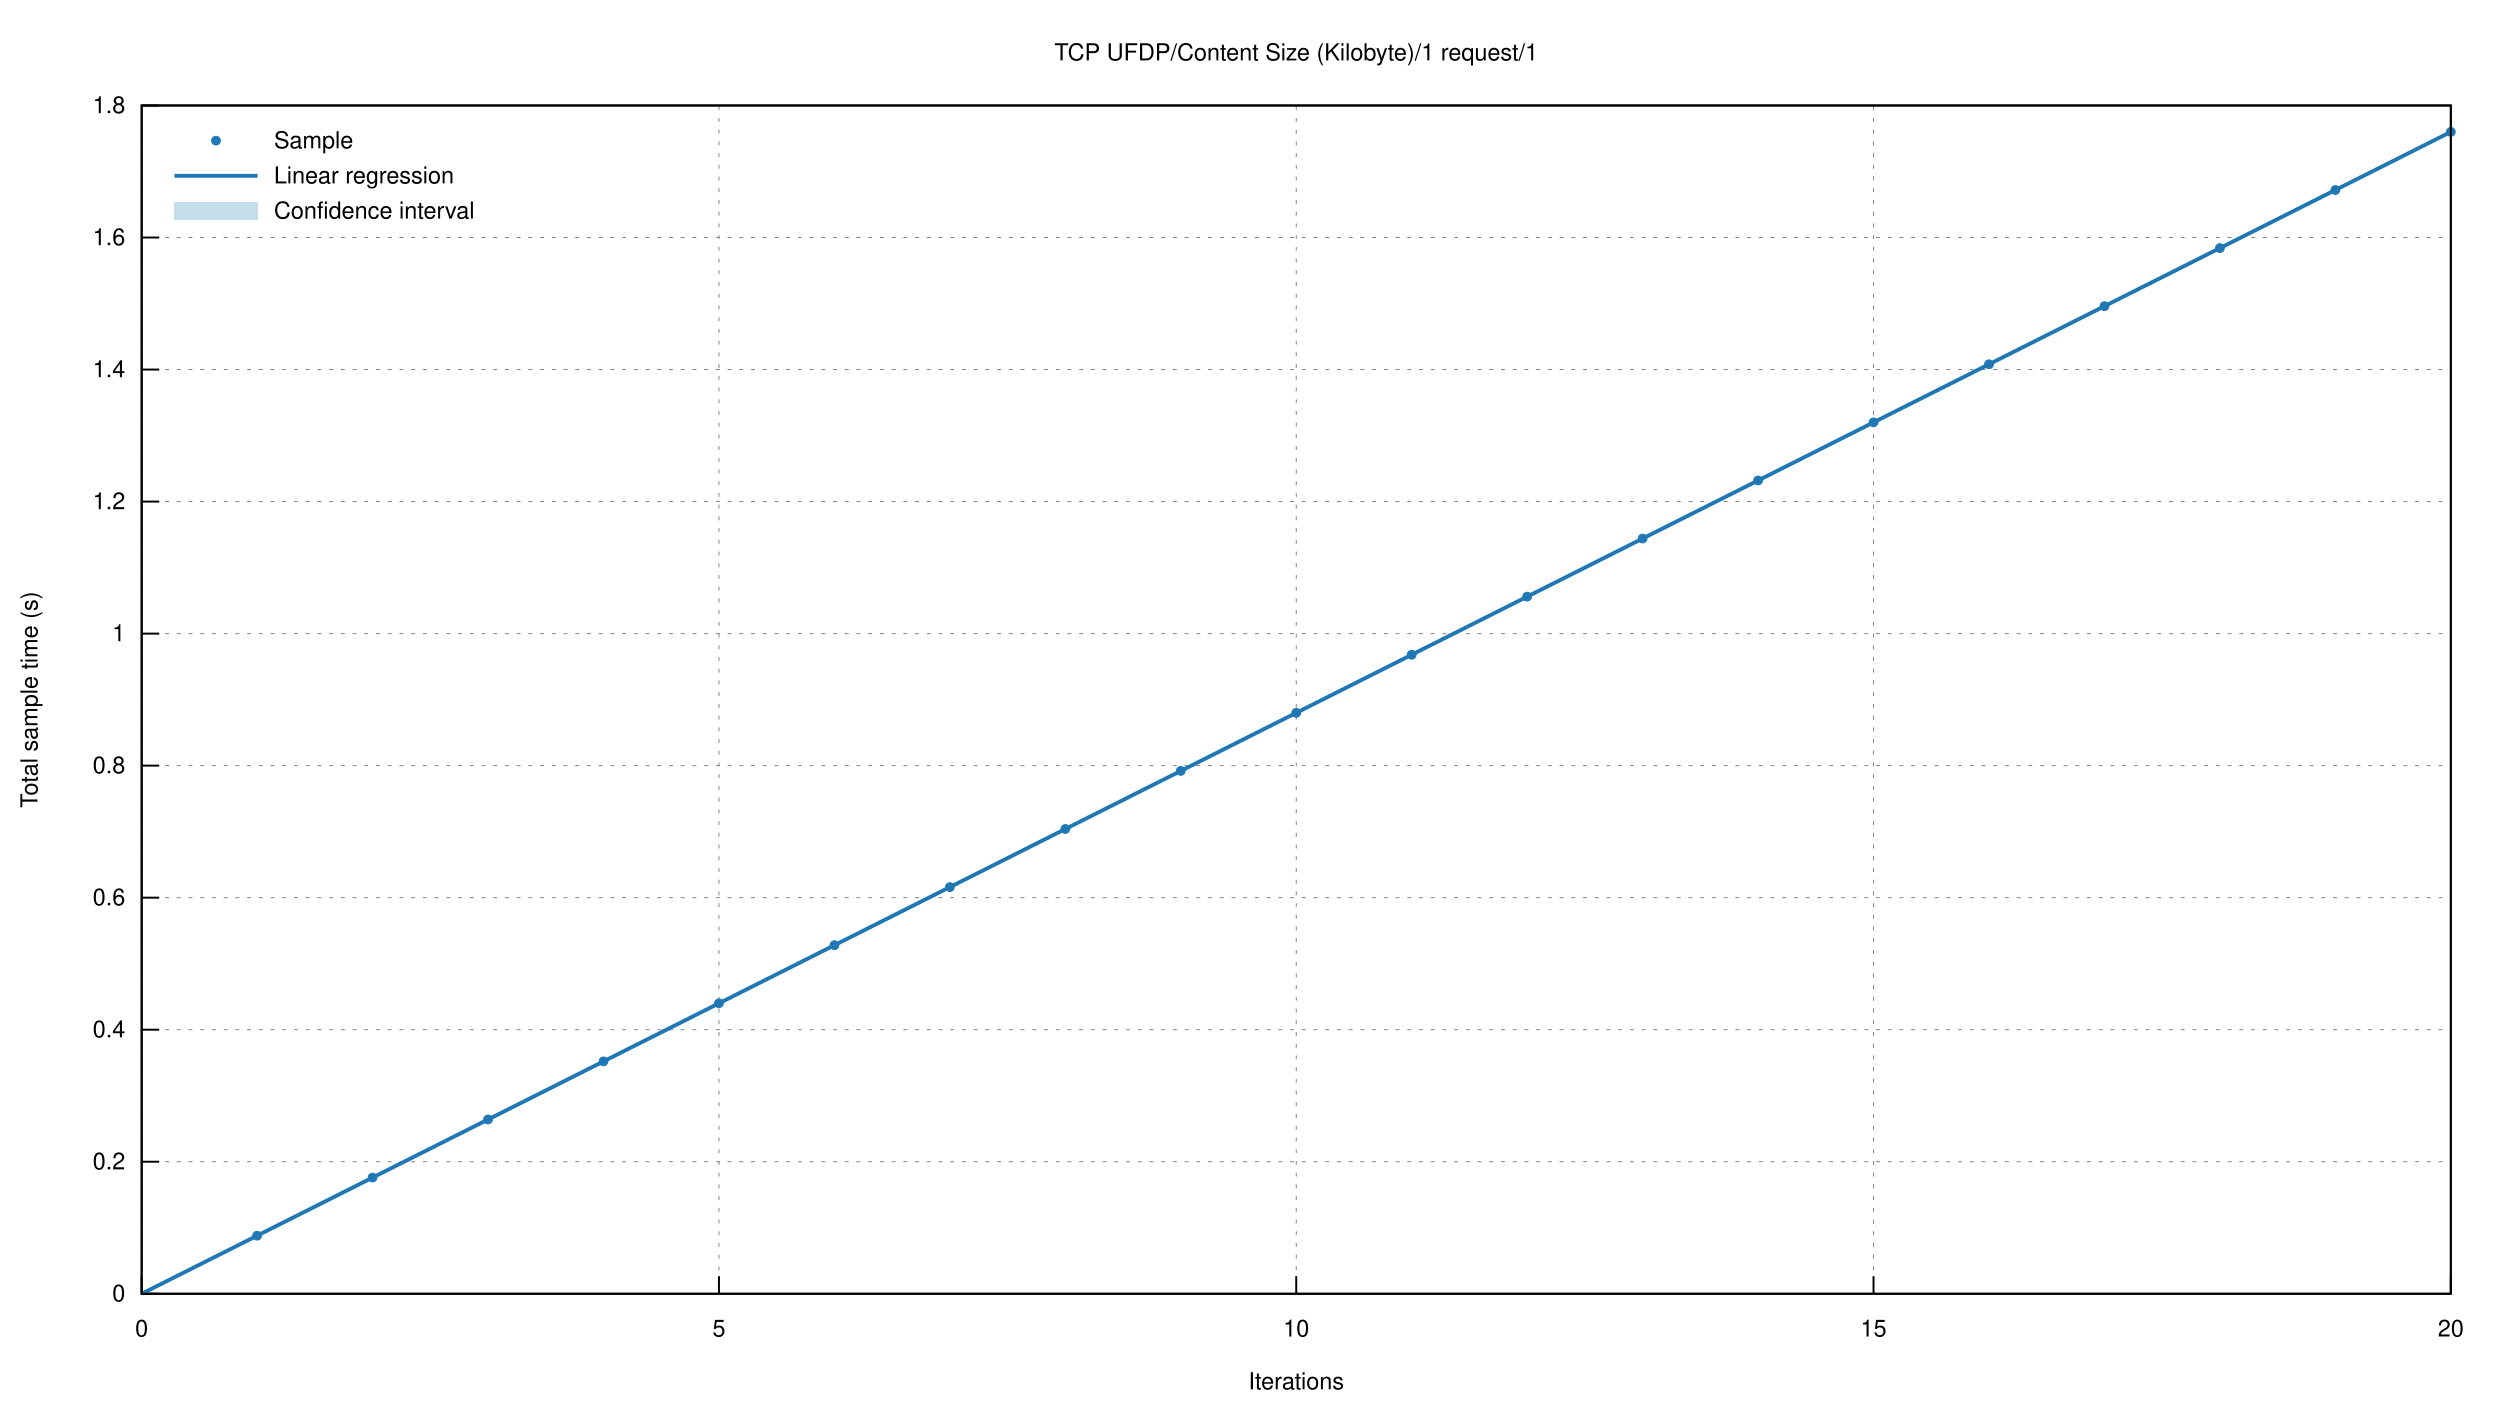
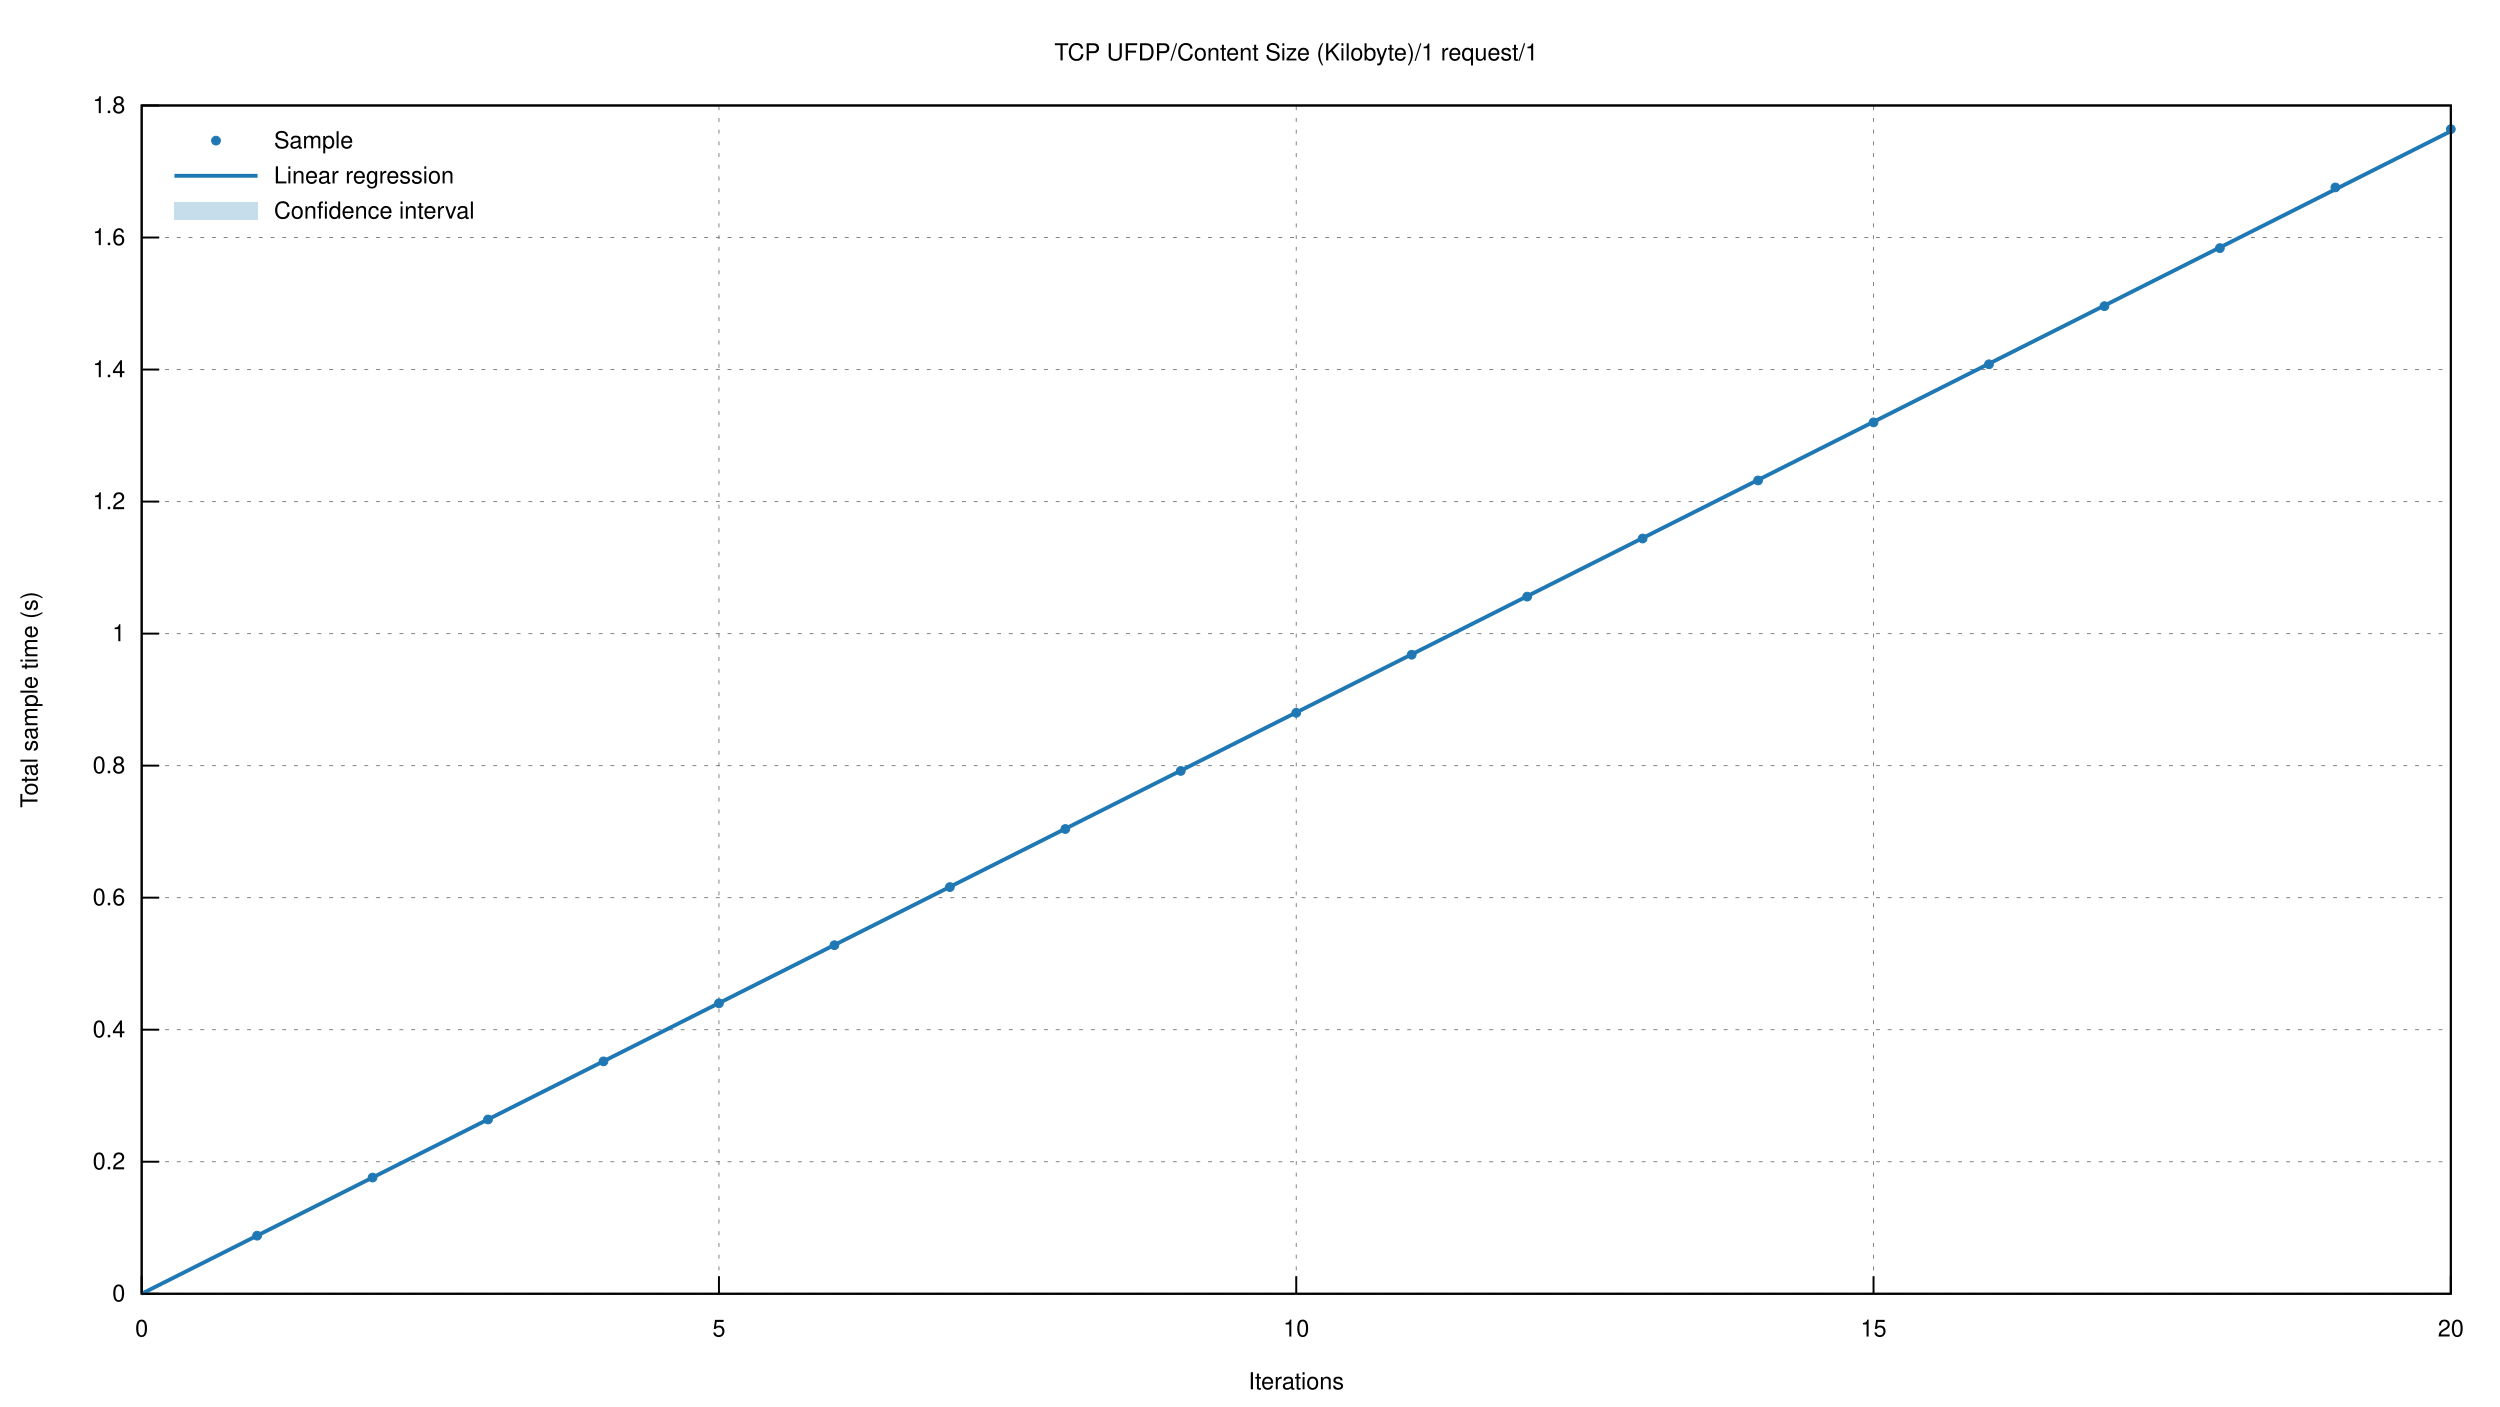
<svg xmlns="http://www.w3.org/2000/svg" xmlns:xlink="http://www.w3.org/1999/xlink" viewBox="0 0 1280 720">
  <g id="gnuplot_canvas">
    <rect x="0" y="0" width="1280" height="720" fill="none" />
    <defs>
      <circle id="gpDot" r="0.5" stroke-width="0.5" stroke="currentColor" />
      <path id="gpPt0" stroke-width="0.222" stroke="currentColor" d="M-1,0 h2 M0,-1 v2" />
      <path id="gpPt1" stroke-width="0.222" stroke="currentColor" d="M-1,-1 L1,1 M1,-1 L-1,1" />
      <path id="gpPt2" stroke-width="0.222" stroke="currentColor" d="M-1,0 L1,0 M0,-1 L0,1 M-1,-1 L1,1 M-1,1 L1,-1" />
      <rect id="gpPt3" stroke-width="0.222" stroke="currentColor" x="-1" y="-1" width="2" height="2" />
      <rect id="gpPt4" stroke-width="0.222" stroke="currentColor" fill="currentColor" x="-1" y="-1" width="2" height="2" />
      <circle id="gpPt5" stroke-width="0.222" stroke="currentColor" cx="0" cy="0" r="1" />
      <use xlink:href="#gpPt5" id="gpPt6" fill="currentColor" stroke="none" />
      <path id="gpPt7" stroke-width="0.222" stroke="currentColor" d="M0,-1.33 L-1.33,0.67 L1.33,0.67 z" />
      <use xlink:href="#gpPt7" id="gpPt8" fill="currentColor" stroke="none" />
      <use xlink:href="#gpPt7" id="gpPt9" stroke="currentColor" transform="rotate(180)" />
      <use xlink:href="#gpPt9" id="gpPt10" fill="currentColor" stroke="none" />
      <use xlink:href="#gpPt3" id="gpPt11" stroke="currentColor" transform="rotate(45)" />
      <use xlink:href="#gpPt11" id="gpPt12" fill="currentColor" stroke="none" />
      <path id="gpPt13" stroke-width="0.222" stroke="currentColor" d="M0,1.330 L1.265,0.411 L0.782,-1.067 L-0.782,-1.076 L-1.265,0.411 z" />
      <use xlink:href="#gpPt13" id="gpPt14" fill="currentColor" stroke="none" />
      <filter id="textbox" filterUnits="objectBoundingBox" x="0" y="0" height="1" width="1">
        <feFlood flood-color="white" flood-opacity="1" result="bgnd" />
        <feComposite in="SourceGraphic" in2="bgnd" operator="atop" />
      </filter>
      <filter id="greybox" filterUnits="objectBoundingBox" x="0" y="0" height="1" width="1">
        <feFlood flood-color="lightgrey" flood-opacity="1" result="grey" />
        <feComposite in="SourceGraphic" in2="grey" operator="atop" />
      </filter>
    </defs>
    <g fill="none" color="white" stroke="currentColor" stroke-width="1.00" stroke-linecap="butt" stroke-linejoin="miter">
</g>
    <g fill="none" color="black" stroke="currentColor" stroke-width="1.00" stroke-linecap="butt" stroke-linejoin="miter">
</g>
    <g fill="none" color="black" stroke="black" stroke-width="0.50" stroke-linecap="butt" stroke-linejoin="miter">
</g>
    <g fill="none" color="gray" stroke="currentColor" stroke-width="0.50" stroke-linecap="butt" stroke-linejoin="miter">
      <path stroke="gray" stroke-dasharray="2,4" class="gridline" d="M72.53,662.40 L1254.82,662.40  " />
    </g>
    <g fill="none" color="gray" stroke="gray" stroke-width="1.00" stroke-linecap="butt" stroke-linejoin="miter">
</g>
    <g fill="none" color="black" stroke="currentColor" stroke-width="1.00" stroke-linecap="butt" stroke-linejoin="miter">
      <path stroke="black" d="M72.53,662.40 L81.53,662.40  " />
      <g transform="translate(64.14,666.30)" stroke="none" fill="black" font-family="Helvetica" font-size="12.00" text-anchor="end">
        <text>
          <tspan font-family="Helvetica"> 0</tspan>
        </text>
      </g>
    </g>
    <g fill="none" color="black" stroke="currentColor" stroke-width="1.00" stroke-linecap="butt" stroke-linejoin="miter">
</g>
    <g fill="none" color="black" stroke="black" stroke-width="0.50" stroke-linecap="butt" stroke-linejoin="miter">
</g>
    <g fill="none" color="gray" stroke="currentColor" stroke-width="0.50" stroke-linecap="butt" stroke-linejoin="miter">
      <path stroke="gray" stroke-dasharray="2,4" class="gridline" d="M72.53,594.80 L1254.82,594.80  " />
    </g>
    <g fill="none" color="gray" stroke="gray" stroke-width="1.00" stroke-linecap="butt" stroke-linejoin="miter">
</g>
    <g fill="none" color="black" stroke="currentColor" stroke-width="1.00" stroke-linecap="butt" stroke-linejoin="miter">
      <path stroke="black" d="M72.53,594.80 L81.53,594.80  " />
      <g transform="translate(64.14,598.70)" stroke="none" fill="black" font-family="Helvetica" font-size="12.00" text-anchor="end">
        <text>
          <tspan font-family="Helvetica"> 0.2</tspan>
        </text>
      </g>
    </g>
    <g fill="none" color="black" stroke="currentColor" stroke-width="1.00" stroke-linecap="butt" stroke-linejoin="miter">
</g>
    <g fill="none" color="black" stroke="black" stroke-width="0.50" stroke-linecap="butt" stroke-linejoin="miter">
</g>
    <g fill="none" color="gray" stroke="currentColor" stroke-width="0.50" stroke-linecap="butt" stroke-linejoin="miter">
      <path stroke="gray" stroke-dasharray="2,4" class="gridline" d="M72.53,527.20 L1254.82,527.20  " />
    </g>
    <g fill="none" color="gray" stroke="gray" stroke-width="1.00" stroke-linecap="butt" stroke-linejoin="miter">
</g>
    <g fill="none" color="black" stroke="currentColor" stroke-width="1.00" stroke-linecap="butt" stroke-linejoin="miter">
      <path stroke="black" d="M72.53,527.20 L81.53,527.20  " />
      <g transform="translate(64.14,531.10)" stroke="none" fill="black" font-family="Helvetica" font-size="12.00" text-anchor="end">
        <text>
          <tspan font-family="Helvetica"> 0.4</tspan>
        </text>
      </g>
    </g>
    <g fill="none" color="black" stroke="currentColor" stroke-width="1.00" stroke-linecap="butt" stroke-linejoin="miter">
</g>
    <g fill="none" color="black" stroke="black" stroke-width="0.50" stroke-linecap="butt" stroke-linejoin="miter">
</g>
    <g fill="none" color="gray" stroke="currentColor" stroke-width="0.50" stroke-linecap="butt" stroke-linejoin="miter">
      <path stroke="gray" stroke-dasharray="2,4" class="gridline" d="M72.53,459.60 L1254.82,459.60  " />
    </g>
    <g fill="none" color="gray" stroke="gray" stroke-width="1.00" stroke-linecap="butt" stroke-linejoin="miter">
</g>
    <g fill="none" color="black" stroke="currentColor" stroke-width="1.00" stroke-linecap="butt" stroke-linejoin="miter">
      <path stroke="black" d="M72.53,459.60 L81.53,459.60  " />
      <g transform="translate(64.14,463.50)" stroke="none" fill="black" font-family="Helvetica" font-size="12.00" text-anchor="end">
        <text>
          <tspan font-family="Helvetica"> 0.6</tspan>
        </text>
      </g>
    </g>
    <g fill="none" color="black" stroke="currentColor" stroke-width="1.00" stroke-linecap="butt" stroke-linejoin="miter">
</g>
    <g fill="none" color="black" stroke="black" stroke-width="0.50" stroke-linecap="butt" stroke-linejoin="miter">
</g>
    <g fill="none" color="gray" stroke="currentColor" stroke-width="0.50" stroke-linecap="butt" stroke-linejoin="miter">
      <path stroke="gray" stroke-dasharray="2,4" class="gridline" d="M72.53,392.00 L1254.82,392.00  " />
    </g>
    <g fill="none" color="gray" stroke="gray" stroke-width="1.00" stroke-linecap="butt" stroke-linejoin="miter">
</g>
    <g fill="none" color="black" stroke="currentColor" stroke-width="1.00" stroke-linecap="butt" stroke-linejoin="miter">
      <path stroke="black" d="M72.53,392.00 L81.53,392.00  " />
      <g transform="translate(64.14,395.90)" stroke="none" fill="black" font-family="Helvetica" font-size="12.00" text-anchor="end">
        <text>
          <tspan font-family="Helvetica"> 0.8</tspan>
        </text>
      </g>
    </g>
    <g fill="none" color="black" stroke="currentColor" stroke-width="1.00" stroke-linecap="butt" stroke-linejoin="miter">
</g>
    <g fill="none" color="black" stroke="black" stroke-width="0.50" stroke-linecap="butt" stroke-linejoin="miter">
</g>
    <g fill="none" color="gray" stroke="currentColor" stroke-width="0.50" stroke-linecap="butt" stroke-linejoin="miter">
      <path stroke="gray" stroke-dasharray="2,4" class="gridline" d="M72.53,324.41 L1254.82,324.41  " />
    </g>
    <g fill="none" color="gray" stroke="gray" stroke-width="1.00" stroke-linecap="butt" stroke-linejoin="miter">
</g>
    <g fill="none" color="black" stroke="currentColor" stroke-width="1.00" stroke-linecap="butt" stroke-linejoin="miter">
      <path stroke="black" d="M72.53,324.41 L81.53,324.41  " />
      <g transform="translate(64.14,328.31)" stroke="none" fill="black" font-family="Helvetica" font-size="12.00" text-anchor="end">
        <text>
          <tspan font-family="Helvetica"> 1</tspan>
        </text>
      </g>
    </g>
    <g fill="none" color="black" stroke="currentColor" stroke-width="1.00" stroke-linecap="butt" stroke-linejoin="miter">
</g>
    <g fill="none" color="black" stroke="black" stroke-width="0.50" stroke-linecap="butt" stroke-linejoin="miter">
</g>
    <g fill="none" color="gray" stroke="currentColor" stroke-width="0.50" stroke-linecap="butt" stroke-linejoin="miter">
      <path stroke="gray" stroke-dasharray="2,4" class="gridline" d="M72.53,256.81 L1254.82,256.81  " />
    </g>
    <g fill="none" color="gray" stroke="gray" stroke-width="1.00" stroke-linecap="butt" stroke-linejoin="miter">
</g>
    <g fill="none" color="black" stroke="currentColor" stroke-width="1.00" stroke-linecap="butt" stroke-linejoin="miter">
      <path stroke="black" d="M72.53,256.81 L81.53,256.81  " />
      <g transform="translate(64.14,260.71)" stroke="none" fill="black" font-family="Helvetica" font-size="12.00" text-anchor="end">
        <text>
          <tspan font-family="Helvetica"> 1.2</tspan>
        </text>
      </g>
    </g>
    <g fill="none" color="black" stroke="currentColor" stroke-width="1.00" stroke-linecap="butt" stroke-linejoin="miter">
</g>
    <g fill="none" color="black" stroke="black" stroke-width="0.50" stroke-linecap="butt" stroke-linejoin="miter">
</g>
    <g fill="none" color="gray" stroke="currentColor" stroke-width="0.50" stroke-linecap="butt" stroke-linejoin="miter">
      <path stroke="gray" stroke-dasharray="2,4" class="gridline" d="M72.53,189.21 L1254.82,189.21  " />
    </g>
    <g fill="none" color="gray" stroke="gray" stroke-width="1.00" stroke-linecap="butt" stroke-linejoin="miter">
</g>
    <g fill="none" color="black" stroke="currentColor" stroke-width="1.00" stroke-linecap="butt" stroke-linejoin="miter">
      <path stroke="black" d="M72.53,189.21 L81.53,189.21  " />
      <g transform="translate(64.14,193.11)" stroke="none" fill="black" font-family="Helvetica" font-size="12.00" text-anchor="end">
        <text>
          <tspan font-family="Helvetica"> 1.4</tspan>
        </text>
      </g>
    </g>
    <g fill="none" color="black" stroke="currentColor" stroke-width="1.00" stroke-linecap="butt" stroke-linejoin="miter">
</g>
    <g fill="none" color="black" stroke="black" stroke-width="0.50" stroke-linecap="butt" stroke-linejoin="miter">
</g>
    <g fill="none" color="gray" stroke="currentColor" stroke-width="0.50" stroke-linecap="butt" stroke-linejoin="miter">
      <path stroke="gray" stroke-dasharray="2,4" class="gridline" d="M72.53,121.61 L1254.82,121.61  " />
    </g>
    <g fill="none" color="gray" stroke="gray" stroke-width="1.00" stroke-linecap="butt" stroke-linejoin="miter">
</g>
    <g fill="none" color="black" stroke="currentColor" stroke-width="1.00" stroke-linecap="butt" stroke-linejoin="miter">
      <path stroke="black" d="M72.53,121.61 L81.53,121.61  " />
      <g transform="translate(64.14,125.51)" stroke="none" fill="black" font-family="Helvetica" font-size="12.00" text-anchor="end">
        <text>
          <tspan font-family="Helvetica"> 1.6</tspan>
        </text>
      </g>
    </g>
    <g fill="none" color="black" stroke="currentColor" stroke-width="1.00" stroke-linecap="butt" stroke-linejoin="miter">
</g>
    <g fill="none" color="black" stroke="black" stroke-width="0.50" stroke-linecap="butt" stroke-linejoin="miter">
</g>
    <g fill="none" color="gray" stroke="currentColor" stroke-width="0.50" stroke-linecap="butt" stroke-linejoin="miter">
      <path stroke="gray" stroke-dasharray="2,4" class="gridline" d="M72.53,54.01 L1254.82,54.01  " />
    </g>
    <g fill="none" color="gray" stroke="gray" stroke-width="1.00" stroke-linecap="butt" stroke-linejoin="miter">
</g>
    <g fill="none" color="black" stroke="currentColor" stroke-width="1.00" stroke-linecap="butt" stroke-linejoin="miter">
      <path stroke="black" d="M72.53,54.01 L81.53,54.01  " />
      <g transform="translate(64.14,57.91)" stroke="none" fill="black" font-family="Helvetica" font-size="12.00" text-anchor="end">
        <text>
          <tspan font-family="Helvetica"> 1.8</tspan>
        </text>
      </g>
    </g>
    <g fill="none" color="black" stroke="currentColor" stroke-width="1.00" stroke-linecap="butt" stroke-linejoin="miter">
</g>
    <g fill="none" color="black" stroke="black" stroke-width="0.50" stroke-linecap="butt" stroke-linejoin="miter">
</g>
    <g fill="none" color="gray" stroke="currentColor" stroke-width="0.50" stroke-linecap="butt" stroke-linejoin="miter">
      <path stroke="gray" stroke-dasharray="2,4" class="gridline" d="M72.53,662.40 L72.53,54.01  " />
    </g>
    <g fill="none" color="gray" stroke="gray" stroke-width="1.00" stroke-linecap="butt" stroke-linejoin="miter">
</g>
    <g fill="none" color="black" stroke="currentColor" stroke-width="1.00" stroke-linecap="butt" stroke-linejoin="miter">
      <path stroke="black" d="M72.53,662.40 L72.53,653.40  " />
      <g transform="translate(72.53,684.30)" stroke="none" fill="black" font-family="Helvetica" font-size="12.00" text-anchor="middle">
        <text>
          <tspan font-family="Helvetica"> 0</tspan>
        </text>
      </g>
    </g>
    <g fill="none" color="black" stroke="currentColor" stroke-width="1.00" stroke-linecap="butt" stroke-linejoin="miter">
</g>
    <g fill="none" color="black" stroke="black" stroke-width="0.50" stroke-linecap="butt" stroke-linejoin="miter">
</g>
    <g fill="none" color="gray" stroke="currentColor" stroke-width="0.50" stroke-linecap="butt" stroke-linejoin="miter">
      <path stroke="gray" stroke-dasharray="2,4" class="gridline" d="M368.10,662.40 L368.10,54.01  " />
    </g>
    <g fill="none" color="gray" stroke="gray" stroke-width="1.00" stroke-linecap="butt" stroke-linejoin="miter">
</g>
    <g fill="none" color="black" stroke="currentColor" stroke-width="1.00" stroke-linecap="butt" stroke-linejoin="miter">
      <path stroke="black" d="M368.10,662.40 L368.10,653.40  " />
      <g transform="translate(368.10,684.30)" stroke="none" fill="black" font-family="Helvetica" font-size="12.00" text-anchor="middle">
        <text>
          <tspan font-family="Helvetica"> 5</tspan>
        </text>
      </g>
    </g>
    <g fill="none" color="black" stroke="currentColor" stroke-width="1.00" stroke-linecap="butt" stroke-linejoin="miter">
</g>
    <g fill="none" color="black" stroke="black" stroke-width="0.50" stroke-linecap="butt" stroke-linejoin="miter">
</g>
    <g fill="none" color="gray" stroke="currentColor" stroke-width="0.50" stroke-linecap="butt" stroke-linejoin="miter">
      <path stroke="gray" stroke-dasharray="2,4" class="gridline" d="M663.68,662.40 L663.68,54.01  " />
    </g>
    <g fill="none" color="gray" stroke="gray" stroke-width="1.00" stroke-linecap="butt" stroke-linejoin="miter">
</g>
    <g fill="none" color="black" stroke="currentColor" stroke-width="1.00" stroke-linecap="butt" stroke-linejoin="miter">
      <path stroke="black" d="M663.68,662.40 L663.68,653.40  " />
      <g transform="translate(663.68,684.30)" stroke="none" fill="black" font-family="Helvetica" font-size="12.00" text-anchor="middle">
        <text>
          <tspan font-family="Helvetica"> 10</tspan>
        </text>
      </g>
    </g>
    <g fill="none" color="black" stroke="currentColor" stroke-width="1.00" stroke-linecap="butt" stroke-linejoin="miter">
</g>
    <g fill="none" color="black" stroke="black" stroke-width="0.50" stroke-linecap="butt" stroke-linejoin="miter">
</g>
    <g fill="none" color="gray" stroke="currentColor" stroke-width="0.50" stroke-linecap="butt" stroke-linejoin="miter">
      <path stroke="gray" stroke-dasharray="2,4" class="gridline" d="M959.25,662.40 L959.25,54.01  " />
    </g>
    <g fill="none" color="gray" stroke="gray" stroke-width="1.00" stroke-linecap="butt" stroke-linejoin="miter">
</g>
    <g fill="none" color="black" stroke="currentColor" stroke-width="1.00" stroke-linecap="butt" stroke-linejoin="miter">
      <path stroke="black" d="M959.25,662.40 L959.25,653.40  " />
      <g transform="translate(959.25,684.30)" stroke="none" fill="black" font-family="Helvetica" font-size="12.00" text-anchor="middle">
        <text>
          <tspan font-family="Helvetica"> 15</tspan>
        </text>
      </g>
    </g>
    <g fill="none" color="black" stroke="currentColor" stroke-width="1.00" stroke-linecap="butt" stroke-linejoin="miter">
</g>
    <g fill="none" color="black" stroke="black" stroke-width="0.50" stroke-linecap="butt" stroke-linejoin="miter">
</g>
    <g fill="none" color="gray" stroke="currentColor" stroke-width="0.50" stroke-linecap="butt" stroke-linejoin="miter">
      <path stroke="gray" stroke-dasharray="2,4" class="gridline" d="M1254.82,662.40 L1254.82,54.01  " />
    </g>
    <g fill="none" color="gray" stroke="gray" stroke-width="1.00" stroke-linecap="butt" stroke-linejoin="miter">
</g>
    <g fill="none" color="black" stroke="currentColor" stroke-width="1.00" stroke-linecap="butt" stroke-linejoin="miter">
      <path stroke="black" d="M1254.82,662.40 L1254.82,653.40  " />
      <g transform="translate(1254.82,684.30)" stroke="none" fill="black" font-family="Helvetica" font-size="12.00" text-anchor="middle">
        <text>
          <tspan font-family="Helvetica"> 20</tspan>
        </text>
      </g>
    </g>
    <g fill="none" color="black" stroke="currentColor" stroke-width="1.00" stroke-linecap="butt" stroke-linejoin="miter">
</g>
    <g fill="none" color="black" stroke="currentColor" stroke-width="1.00" stroke-linecap="butt" stroke-linejoin="miter">
      <path stroke="black" d="M72.53,54.01 L72.53,662.40 L1254.82,662.40 L1254.82,54.01 L72.53,54.01 Z  " />
    </g>
    <g fill="none" color="black" stroke="currentColor" stroke-width="1.00" stroke-linecap="butt" stroke-linejoin="miter">
      <g transform="translate(19.18,358.21) rotate(270)" stroke="none" fill="black" font-family="Helvetica" font-size="12.00" text-anchor="middle">
        <text>
          <tspan font-family="Helvetica">Total sample time (s)</tspan>
        </text>
      </g>
    </g>
    <g fill="none" color="black" stroke="currentColor" stroke-width="1.00" stroke-linecap="butt" stroke-linejoin="miter">
      <g transform="translate(663.67,711.30)" stroke="none" fill="black" font-family="Helvetica" font-size="12.00" text-anchor="middle">
        <text>
          <tspan font-family="Helvetica">Iterations</tspan>
        </text>
      </g>
    </g>
    <g fill="none" color="black" stroke="currentColor" stroke-width="1.00" stroke-linecap="butt" stroke-linejoin="miter">
</g>
    <g id="gnuplot_plot_1">
      <g fill="none" color="black" stroke="currentColor" stroke-width="1.00" stroke-linecap="butt" stroke-linejoin="miter">
        <g transform="translate(140.26,75.91)" stroke="none" fill="black" font-family="Helvetica" font-size="12.00" text-anchor="start">
          <text>
            <tspan font-family="Helvetica">Sample</tspan>
          </text>
        </g>
      </g>
      <g fill="none" color="black" stroke="currentColor" stroke-width="1.00" stroke-linecap="butt" stroke-linejoin="miter">
        <use xlink:href="#gpPt6" transform="translate(131.64,632.67) scale(2.25)" color="rgb( 31, 120, 180)" />
        <use xlink:href="#gpPt6" transform="translate(190.76,602.91) scale(2.25)" color="rgb( 31, 120, 180)" />
        <use xlink:href="#gpPt6" transform="translate(249.87,573.17) scale(2.25)" color="rgb( 31, 120, 180)" />
        <use xlink:href="#gpPt6" transform="translate(308.99,543.43) scale(2.25)" color="rgb( 31, 120, 180)" />
        <use xlink:href="#gpPt6" transform="translate(368.10,513.68) scale(2.25)" color="rgb( 31, 120, 180)" />
        <use xlink:href="#gpPt6" transform="translate(427.22,483.94) scale(2.25)" color="rgb( 31, 120, 180)" />
-         <use xlink:href="#gpPt6" transform="translate(486.33,454.20) scale(2.25)" color="rgb( 31, 120, 180)" />
+         <use xlink:href="#gpPt6" transform="translate(486.33,454.19) scale(2.25)" color="rgb( 31, 120, 180)" />
        <use xlink:href="#gpPt6" transform="translate(545.45,424.45) scale(2.25)" color="rgb( 31, 120, 180)" />
-         <use xlink:href="#gpPt6" transform="translate(604.56,394.70) scale(2.25)" color="rgb( 31, 120, 180)" />
-         <use xlink:href="#gpPt6" transform="translate(663.68,364.97) scale(2.25)" color="rgb( 31, 120, 180)" />
+         <use xlink:href="#gpPt6" transform="translate(604.56,394.72) scale(2.25)" color="rgb( 31, 120, 180)" />
+         <use xlink:href="#gpPt6" transform="translate(663.68,364.96) scale(2.25)" color="rgb( 31, 120, 180)" />
        <use xlink:href="#gpPt6" transform="translate(722.79,335.22) scale(2.25)" color="rgb( 31, 120, 180)" />
        <use xlink:href="#gpPt6" transform="translate(781.90,305.48) scale(2.25)" color="rgb( 31, 120, 180)" />
        <use xlink:href="#gpPt6" transform="translate(841.02,275.73) scale(2.25)" color="rgb( 31, 120, 180)" />
-         <use xlink:href="#gpPt6" transform="translate(900.13,246.00) scale(2.25)" color="rgb( 31, 120, 180)" />
+         <use xlink:href="#gpPt6" transform="translate(900.13,245.99) scale(2.25)" color="rgb( 31, 120, 180)" />
        <use xlink:href="#gpPt6" transform="translate(959.25,216.25) scale(2.25)" color="rgb( 31, 120, 180)" />
-         <use xlink:href="#gpPt6" transform="translate(1018.36,186.50) scale(2.25)" color="rgb( 31, 120, 180)" />
-         <use xlink:href="#gpPt6" transform="translate(1077.48,156.76) scale(2.25)" color="rgb( 31, 120, 180)" />
-         <use xlink:href="#gpPt6" transform="translate(1136.59,127.02) scale(2.25)" color="rgb( 31, 120, 180)" />
-         <use xlink:href="#gpPt6" transform="translate(1195.71,97.28) scale(2.25)" color="rgb( 31, 120, 180)" />
-         <use xlink:href="#gpPt6" transform="translate(1254.82,67.53) scale(2.25)" color="rgb( 31, 120, 180)" />
+         <use xlink:href="#gpPt6" transform="translate(1018.36,186.51) scale(2.25)" color="rgb( 31, 120, 180)" />
+         <use xlink:href="#gpPt6" transform="translate(1077.48,156.75) scale(2.25)" color="rgb( 31, 120, 180)" />
+         <use xlink:href="#gpPt6" transform="translate(1136.59,127.03) scale(2.25)" color="rgb( 31, 120, 180)" />
+         <use xlink:href="#gpPt6" transform="translate(1195.71,95.96) scale(2.25)" color="rgb( 31, 120, 180)" />
+         <use xlink:href="#gpPt6" transform="translate(1254.82,66.15) scale(2.25)" color="rgb( 31, 120, 180)" />
        <use xlink:href="#gpPt6" transform="translate(110.59,72.01) scale(2.25)" color="rgb( 31, 120, 180)" />
      </g>
    </g>
    <g id="gnuplot_plot_2">
      <g fill="none" color="white" stroke="rgb( 31, 120, 180)" stroke-width="2.00" stroke-linecap="butt" stroke-linejoin="miter">
</g>
      <g fill="none" color="black" stroke="currentColor" stroke-width="2.00" stroke-linecap="butt" stroke-linejoin="miter">
        <g transform="translate(140.26,93.91)" stroke="none" fill="black" font-family="Helvetica" font-size="12.00" text-anchor="start">
          <text>
            <tspan font-family="Helvetica">Linear regression</tspan>
          </text>
        </g>
      </g>
      <g fill="none" color="black" stroke="currentColor" stroke-width="2.00" stroke-linecap="butt" stroke-linejoin="miter">
-         <path stroke="rgb( 31, 120, 180)" d="M89.31,90.01 L131.87,90.01 M72.53,662.40 L1254.82,67.53  " />
+         <path stroke="rgb( 31, 120, 180)" d="M89.31,90.01 L131.87,90.01 M72.53,662.40 L1254.82,67.16  " />
      </g>
    </g>
    <g id="gnuplot_plot_3">
      <g fill="none" color="white" stroke="rgb( 31, 120, 180)" stroke-width="1.00" stroke-linecap="butt" stroke-linejoin="miter">
</g>
      <g fill="none" color="black" stroke="currentColor" stroke-width="1.00" stroke-linecap="butt" stroke-linejoin="miter">
        <g transform="translate(140.26,111.91)" stroke="none" fill="black" font-family="Helvetica" font-size="12.00" text-anchor="start">
          <text>
            <tspan font-family="Helvetica">Confidence interval</tspan>
          </text>
        </g>
      </g>
      <g fill="none" color="black" stroke="currentColor" stroke-width="1.00" stroke-linecap="butt" stroke-linejoin="miter">
        <g stroke="none" shape-rendering="crispEdges">
          <polygon fill="rgb( 31, 120, 180)" fill-opacity="0.25" points="89.31,112.51 131.87,112.51 131.87,103.51 89.31,103.51 " />
          <polygon fill="rgb( 31, 120, 180)" fill-opacity="0.25" points="72.53,662.40 72.53,662.40 72.53,662.40 " />
-           <polygon fill="rgb( 31, 120, 180)" fill-opacity="0.25" points="72.53,662.40 1254.82,67.53 1254.82,67.53 " />
+           <polygon fill="rgb( 31, 120, 180)" fill-opacity="0.25" points="72.53,662.40 1254.82,67.53 1254.82,66.77 " />
        </g>
      </g>
    </g>
    <g fill="none" color="white" stroke="rgb( 31, 120, 180)" stroke-width="2.00" stroke-linecap="butt" stroke-linejoin="miter">
</g>
    <g fill="none" color="black" stroke="currentColor" stroke-width="2.00" stroke-linecap="butt" stroke-linejoin="miter">
</g>
    <g fill="none" color="black" stroke="black" stroke-width="1.00" stroke-linecap="butt" stroke-linejoin="miter">
</g>
    <g fill="none" color="black" stroke="currentColor" stroke-width="1.00" stroke-linecap="butt" stroke-linejoin="miter">
      <path stroke="black" d="M72.53,54.01 L72.53,662.40 L1254.82,662.40 L1254.82,54.01 L72.53,54.01 Z  " />
    </g>
    <g fill="none" color="black" stroke="currentColor" stroke-width="1.00" stroke-linecap="butt" stroke-linejoin="miter">
      <g transform="translate(663.67,30.91)" stroke="none" fill="black" font-family="Helvetica" font-size="12.00" text-anchor="middle">
        <text>
          <tspan font-family="Helvetica">TCP UFDP/Content Size (Kilobyte)/1 request/1</tspan>
        </text>
      </g>
    </g>
    <g fill="none" color="black" stroke="currentColor" stroke-width="1.00" stroke-linecap="butt" stroke-linejoin="miter">
</g>
  </g>
</svg>
